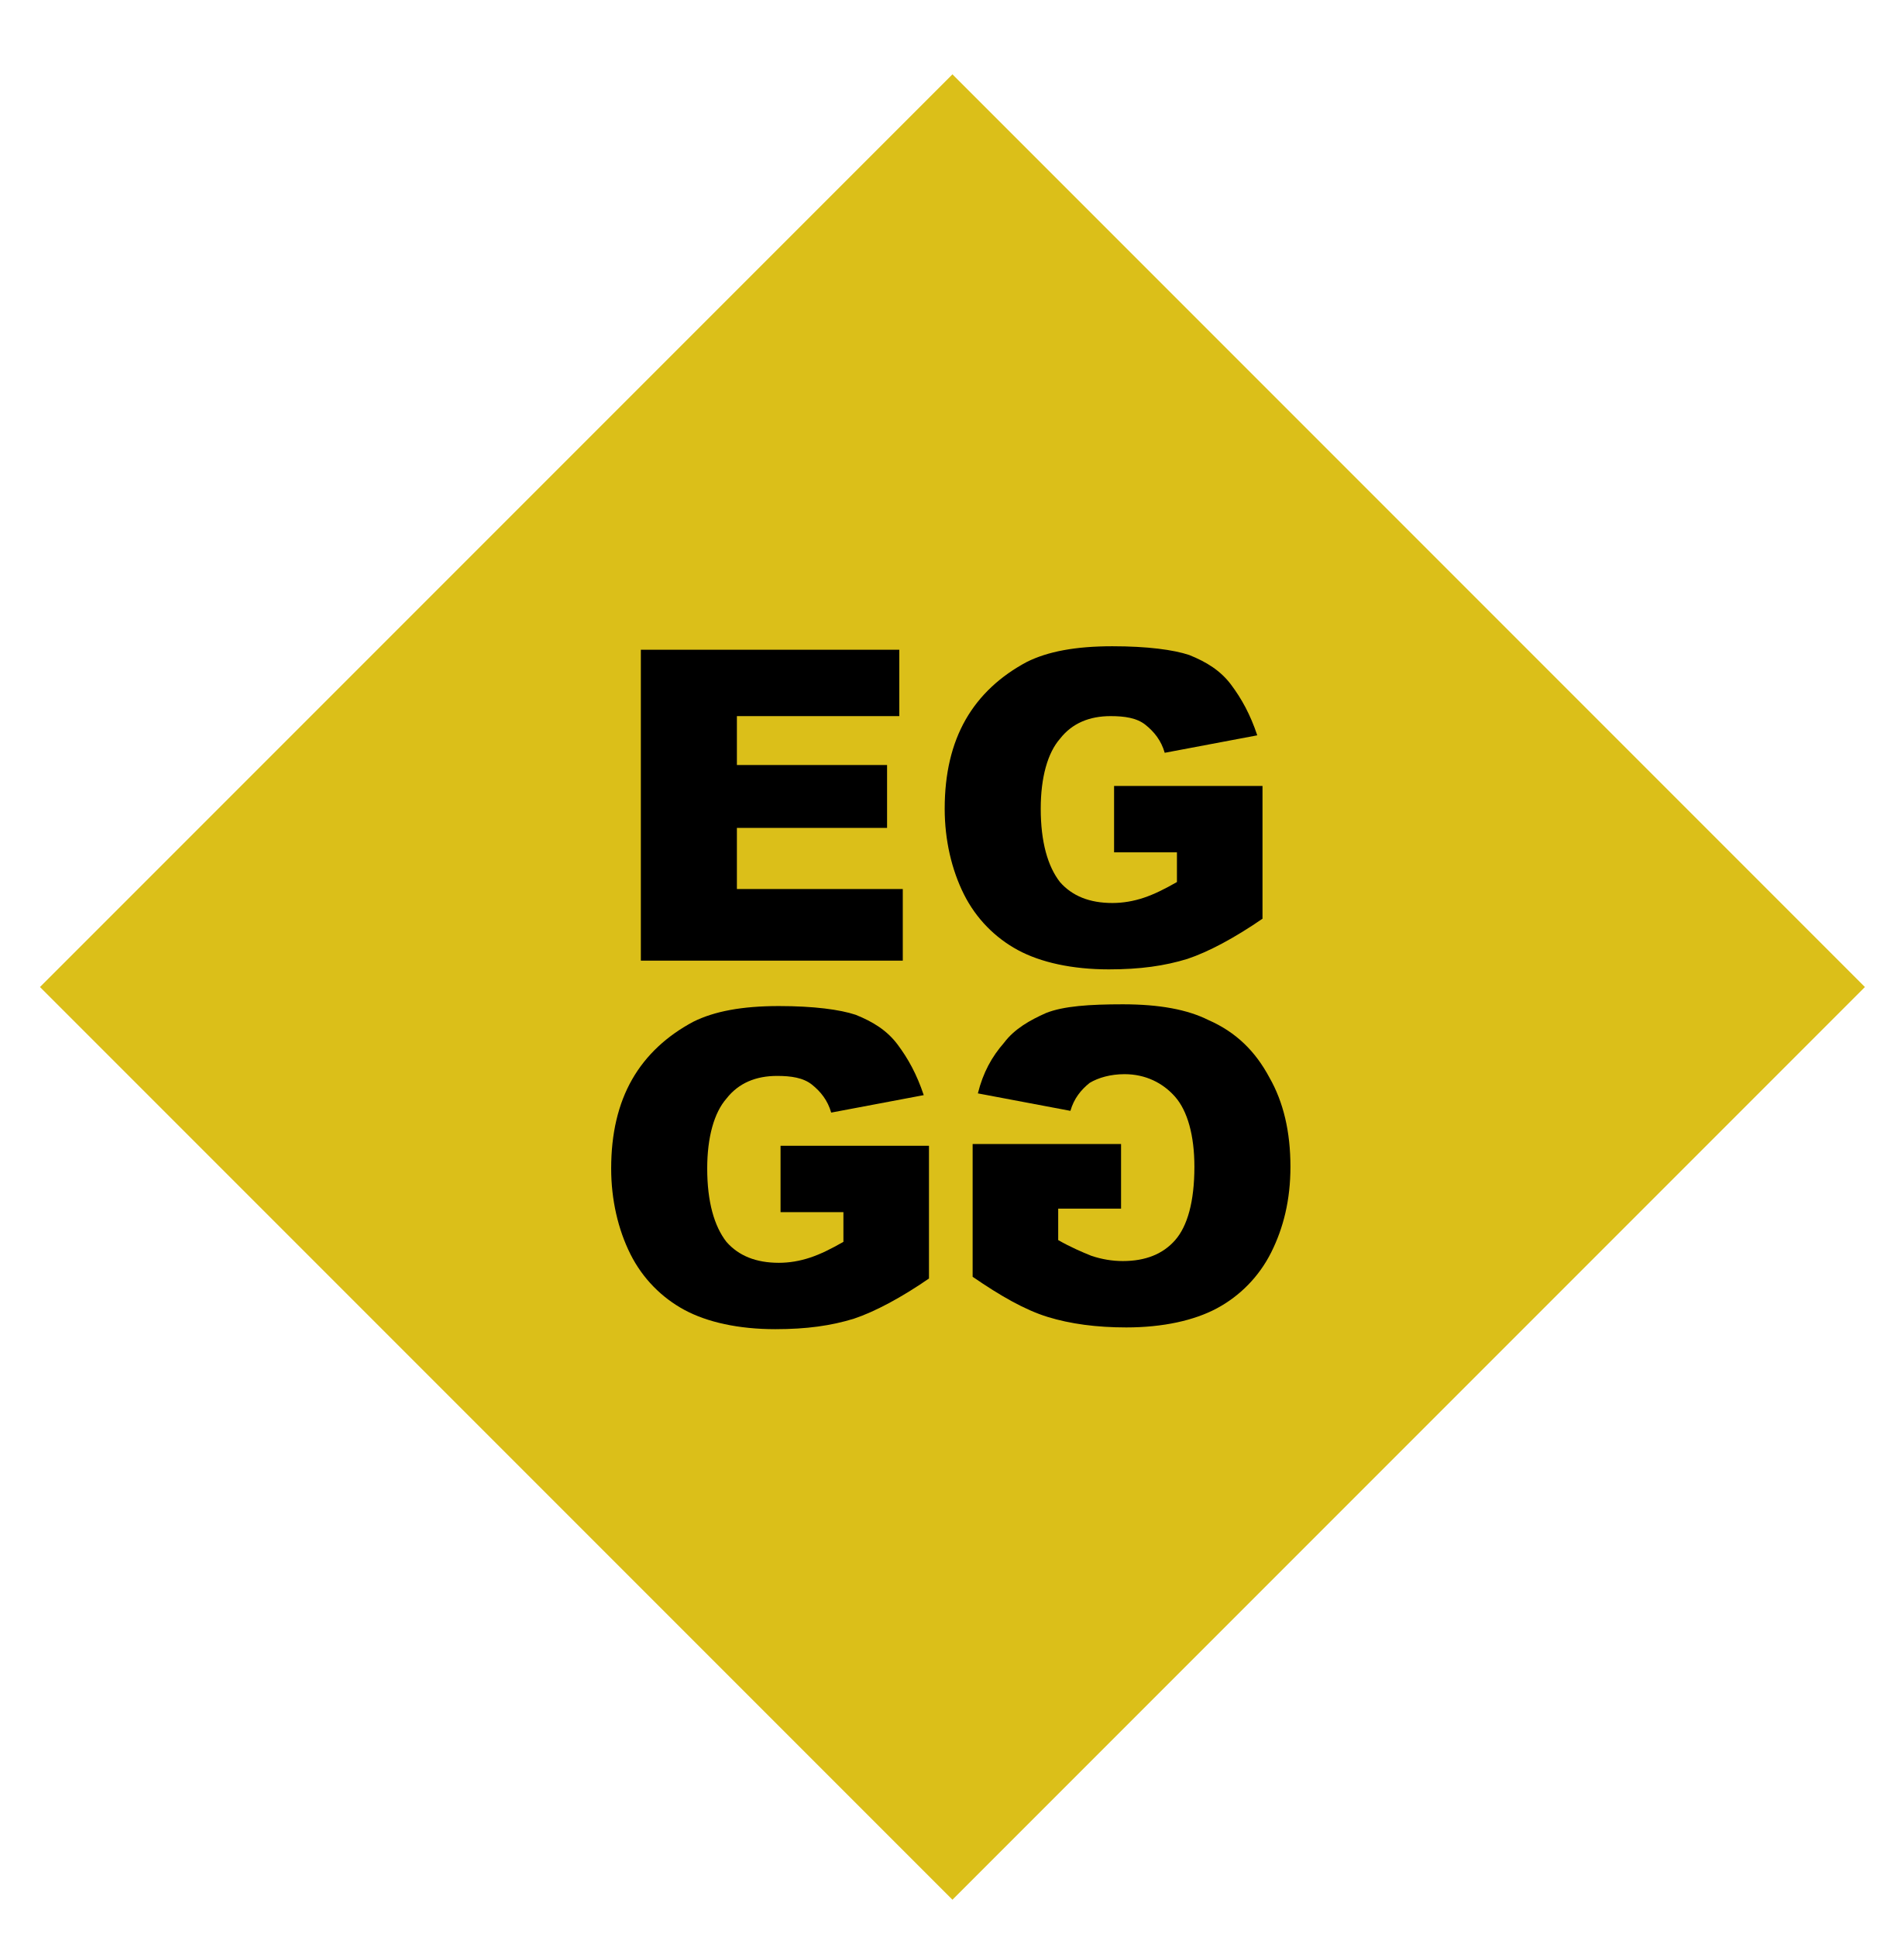
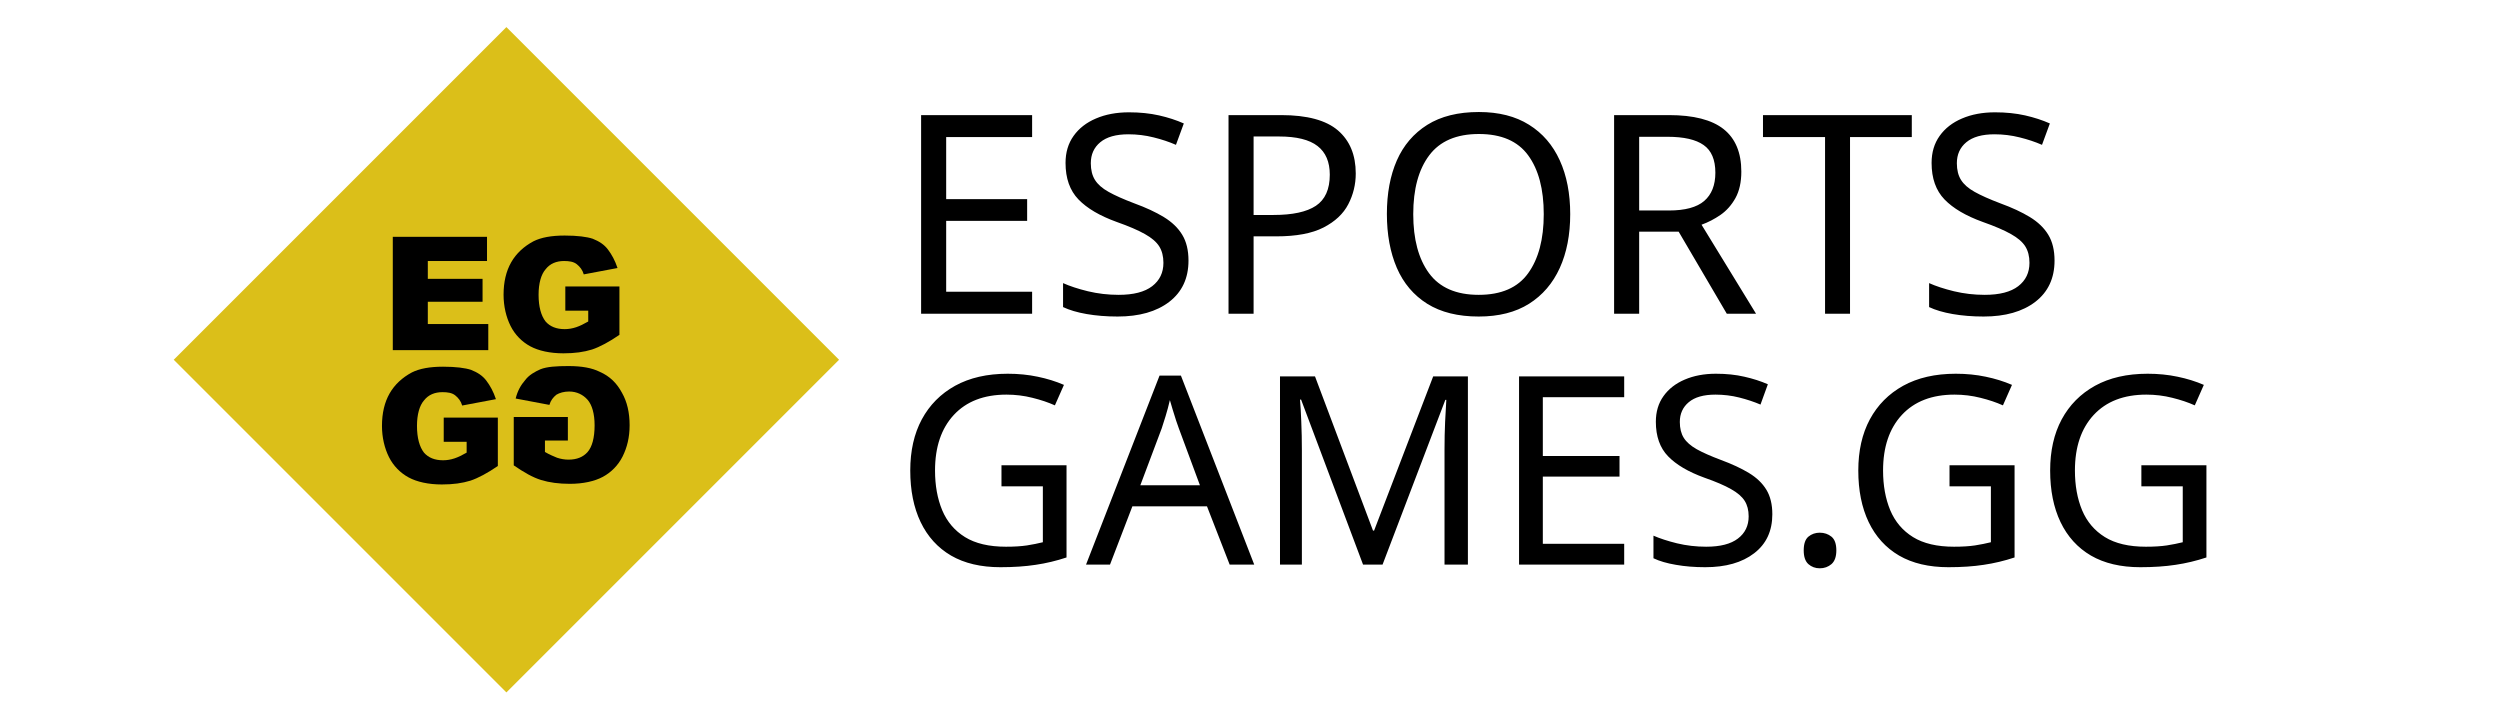
- <svg xmlns="http://www.w3.org/2000/svg" version="1.1" id="Vrstva_1" x="0px" y="0px" width="109px" height="110.9px" viewBox="0 0 109 110.9" style="enable-background:new 0 0 109 110.9;" xml:space="preserve">
+ <svg xmlns="http://www.w3.org/2000/svg" version="1.1" id="Vrstva_1" x="0px" y="0px" width="392.7px" height="110.9px" viewBox="0 0 392.7 110.9" style="enable-background:new 0 0 392.7 110.9;" xml:space="preserve">
  <style type="text/css">
	.st0{fill:#DBBF19;}
+ 	.st1{fill:none;}
+ 	.st2{font-family:'ArialMT';}
+ 	.st3{font-size:43.7px;}
+ 	.st4{font-family:'Arial-Black';}
+ 	.st5{font-size:41.4px;}
</style>
  <g>
-     <rect x="17.6" y="19.6" transform="matrix(0.7071 -0.7071 0.7071 0.7071 -24.0147 55.0965)" class="st0" width="73.9" height="73.9" />
+     <rect x="42.6" y="19.6" transform="matrix(0.7071 -0.7071 0.7071 0.7071 -16.6923 72.7741)" class="st0" width="73.9" height="73.9" />
    <g>
      <g>
-         <path d="M36.7,37.2h14.8v3.8h-9.3v2.8h8.6v3.6h-8.6v3.5h9.5v4.1H36.7V37.2z" />
-         <path d="M63.8,48.7v-3.7h8.5v7.6c-1.6,1.1-3.1,1.9-4.3,2.3c-1.3,0.4-2.7,0.6-4.5,0.6c-2.1,0-3.9-0.4-5.2-1.1     c-1.3-0.7-2.4-1.8-3.1-3.2c-0.7-1.4-1.1-3.1-1.1-4.9c0-2,0.4-3.7,1.2-5.1c0.8-1.4,2-2.5,3.5-3.3c1.2-0.6,2.8-0.9,4.9-0.9     c2,0,3.5,0.2,4.4,0.5c1,0.4,1.8,0.9,2.4,1.7c0.6,0.8,1.1,1.7,1.5,2.9l-5.3,1c-0.2-0.7-0.6-1.2-1.1-1.6c-0.5-0.4-1.2-0.5-2-0.5     c-1.2,0-2.2,0.4-2.9,1.3c-0.7,0.8-1.1,2.2-1.1,4c0,1.9,0.4,3.3,1.1,4.2c0.7,0.8,1.7,1.2,3,1.2c0.6,0,1.2-0.1,1.8-0.3     c0.6-0.2,1.2-0.5,1.9-0.9v-1.7H63.8z" />
+         <path d="M61.7,37.2h14.8v3.8h-9.3v2.8h8.6v3.6h-8.6v3.5h9.5v4.1H61.7V37.2z" />
+         <path d="M88.8,48.7v-3.7h8.5v7.6c-1.6,1.1-3.1,1.9-4.3,2.3c-1.3,0.4-2.7,0.6-4.5,0.6c-2.1,0-3.9-0.4-5.2-1.1     c-1.3-0.7-2.4-1.8-3.1-3.2c-0.7-1.4-1.1-3.1-1.1-4.9c0-2,0.4-3.7,1.2-5.1c0.8-1.4,2-2.5,3.5-3.3c1.2-0.6,2.8-0.9,4.9-0.9     c2,0,3.5,0.2,4.4,0.5c1,0.4,1.8,0.9,2.4,1.7c0.6,0.8,1.1,1.7,1.5,2.9l-5.3,1c-0.2-0.7-0.6-1.2-1.1-1.6c-0.5-0.4-1.2-0.5-2-0.5     c-1.2,0-2.2,0.4-2.9,1.3c-0.7,0.8-1.1,2.2-1.1,4c0,1.9,0.4,3.3,1.1,4.2c0.7,0.8,1.7,1.2,3,1.2c0.6,0,1.2-0.1,1.8-0.3     c0.6-0.2,1.2-0.5,1.9-0.9v-1.7H88.8z" />
      </g>
      <g>
-         <path d="M44.7,69.3v-3.7h8.5v7.6c-1.6,1.1-3.1,1.9-4.3,2.3c-1.3,0.4-2.7,0.6-4.5,0.6c-2.1,0-3.9-0.4-5.2-1.1     c-1.3-0.7-2.4-1.8-3.1-3.2c-0.7-1.4-1.1-3.1-1.1-4.9c0-2,0.4-3.7,1.2-5.1c0.8-1.4,2-2.5,3.5-3.3c1.2-0.6,2.8-0.9,4.9-0.9     c2,0,3.5,0.2,4.4,0.5c1,0.4,1.8,0.9,2.4,1.7c0.6,0.8,1.1,1.7,1.5,2.9l-5.3,1c-0.2-0.7-0.6-1.2-1.1-1.6c-0.5-0.4-1.2-0.5-2-0.5     c-1.2,0-2.2,0.4-2.9,1.3c-0.7,0.8-1.1,2.2-1.1,4c0,1.9,0.4,3.3,1.1,4.2c0.7,0.8,1.7,1.2,3,1.2c0.6,0,1.2-0.1,1.8-0.3     c0.6-0.2,1.2-0.5,1.9-0.9v-1.7H44.7z" />
-         <path d="M60.6,69.3V71c0.7,0.4,1.4,0.7,1.9,0.9c0.6,0.2,1.2,0.3,1.8,0.3c1.3,0,2.3-0.4,3-1.2c0.7-0.8,1.1-2.2,1.1-4.2     c0-1.8-0.4-3.2-1.1-4c-0.7-0.8-1.7-1.3-2.9-1.3c-0.8,0-1.5,0.2-2,0.5c-0.5,0.4-0.9,0.9-1.1,1.6l-5.3-1c0.3-1.2,0.8-2.1,1.5-2.9     c0.6-0.8,1.5-1.3,2.4-1.7c1-0.4,2.5-0.5,4.4-0.5c2.1,0,3.7,0.3,4.9,0.9c1.6,0.7,2.7,1.8,3.5,3.3c0.8,1.4,1.2,3.1,1.2,5.1     c0,1.9-0.4,3.5-1.1,4.9c-0.7,1.4-1.8,2.5-3.1,3.2c-1.3,0.7-3.1,1.1-5.2,1.1c-1.7,0-3.2-0.2-4.5-0.6c-1.3-0.4-2.7-1.2-4.3-2.3     l0-7.6l8.5,0v3.7H60.6z" />
+         <path d="M69.7,69.3v-3.7h8.5v7.6c-1.6,1.1-3.1,1.9-4.3,2.3c-1.3,0.4-2.7,0.6-4.5,0.6c-2.1,0-3.9-0.4-5.2-1.1     c-1.3-0.7-2.4-1.8-3.1-3.2c-0.7-1.4-1.1-3.1-1.1-4.9c0-2,0.4-3.7,1.2-5.1c0.8-1.4,2-2.5,3.5-3.3c1.2-0.6,2.8-0.9,4.9-0.9     c2,0,3.5,0.2,4.4,0.5c1,0.4,1.8,0.9,2.4,1.7c0.6,0.8,1.1,1.7,1.5,2.9l-5.3,1c-0.2-0.7-0.6-1.2-1.1-1.6c-0.5-0.4-1.2-0.5-2-0.5     c-1.2,0-2.2,0.4-2.9,1.3c-0.7,0.8-1.1,2.2-1.1,4c0,1.9,0.4,3.3,1.1,4.2c0.7,0.8,1.7,1.2,3,1.2c0.6,0,1.2-0.1,1.8-0.3     c0.6-0.2,1.2-0.5,1.9-0.9v-1.7H69.7z" />
+         <path d="M85.6,69.3V71c0.7,0.4,1.4,0.7,1.9,0.9c0.6,0.2,1.2,0.3,1.8,0.3c1.3,0,2.3-0.4,3-1.2c0.7-0.8,1.1-2.2,1.1-4.2     c0-1.8-0.4-3.2-1.1-4c-0.7-0.8-1.7-1.3-2.9-1.3c-0.8,0-1.5,0.2-2,0.5c-0.5,0.4-0.9,0.9-1.1,1.6l-5.3-1c0.3-1.2,0.8-2.1,1.5-2.9     c0.6-0.8,1.5-1.3,2.4-1.7c1-0.4,2.5-0.5,4.4-0.5c2.1,0,3.7,0.3,4.9,0.9c1.6,0.7,2.7,1.8,3.5,3.3c0.8,1.4,1.2,3.1,1.2,5.1     c0,1.9-0.4,3.5-1.1,4.9c-0.7,1.4-1.8,2.5-3.1,3.2c-1.3,0.7-3.1,1.1-5.2,1.1c-1.7,0-3.2-0.2-4.5-0.6c-1.3-0.4-2.7-1.2-4.3-2.3     v-7.6l8.5,0v3.7H85.6z" />
      </g>
    </g>
  </g>
+   <rect x="140.5" y="18" class="st1" width="316.7" height="39.5" />
+   <text transform="matrix(1 0 0 1 140.4533 49.283)" class="st2 st3">ESPORTS </text>
+   <text transform="matrix(1 0 0 1 140.4523 88.6903)" class="st4 st5">GAMES.GG</text>
</svg>
